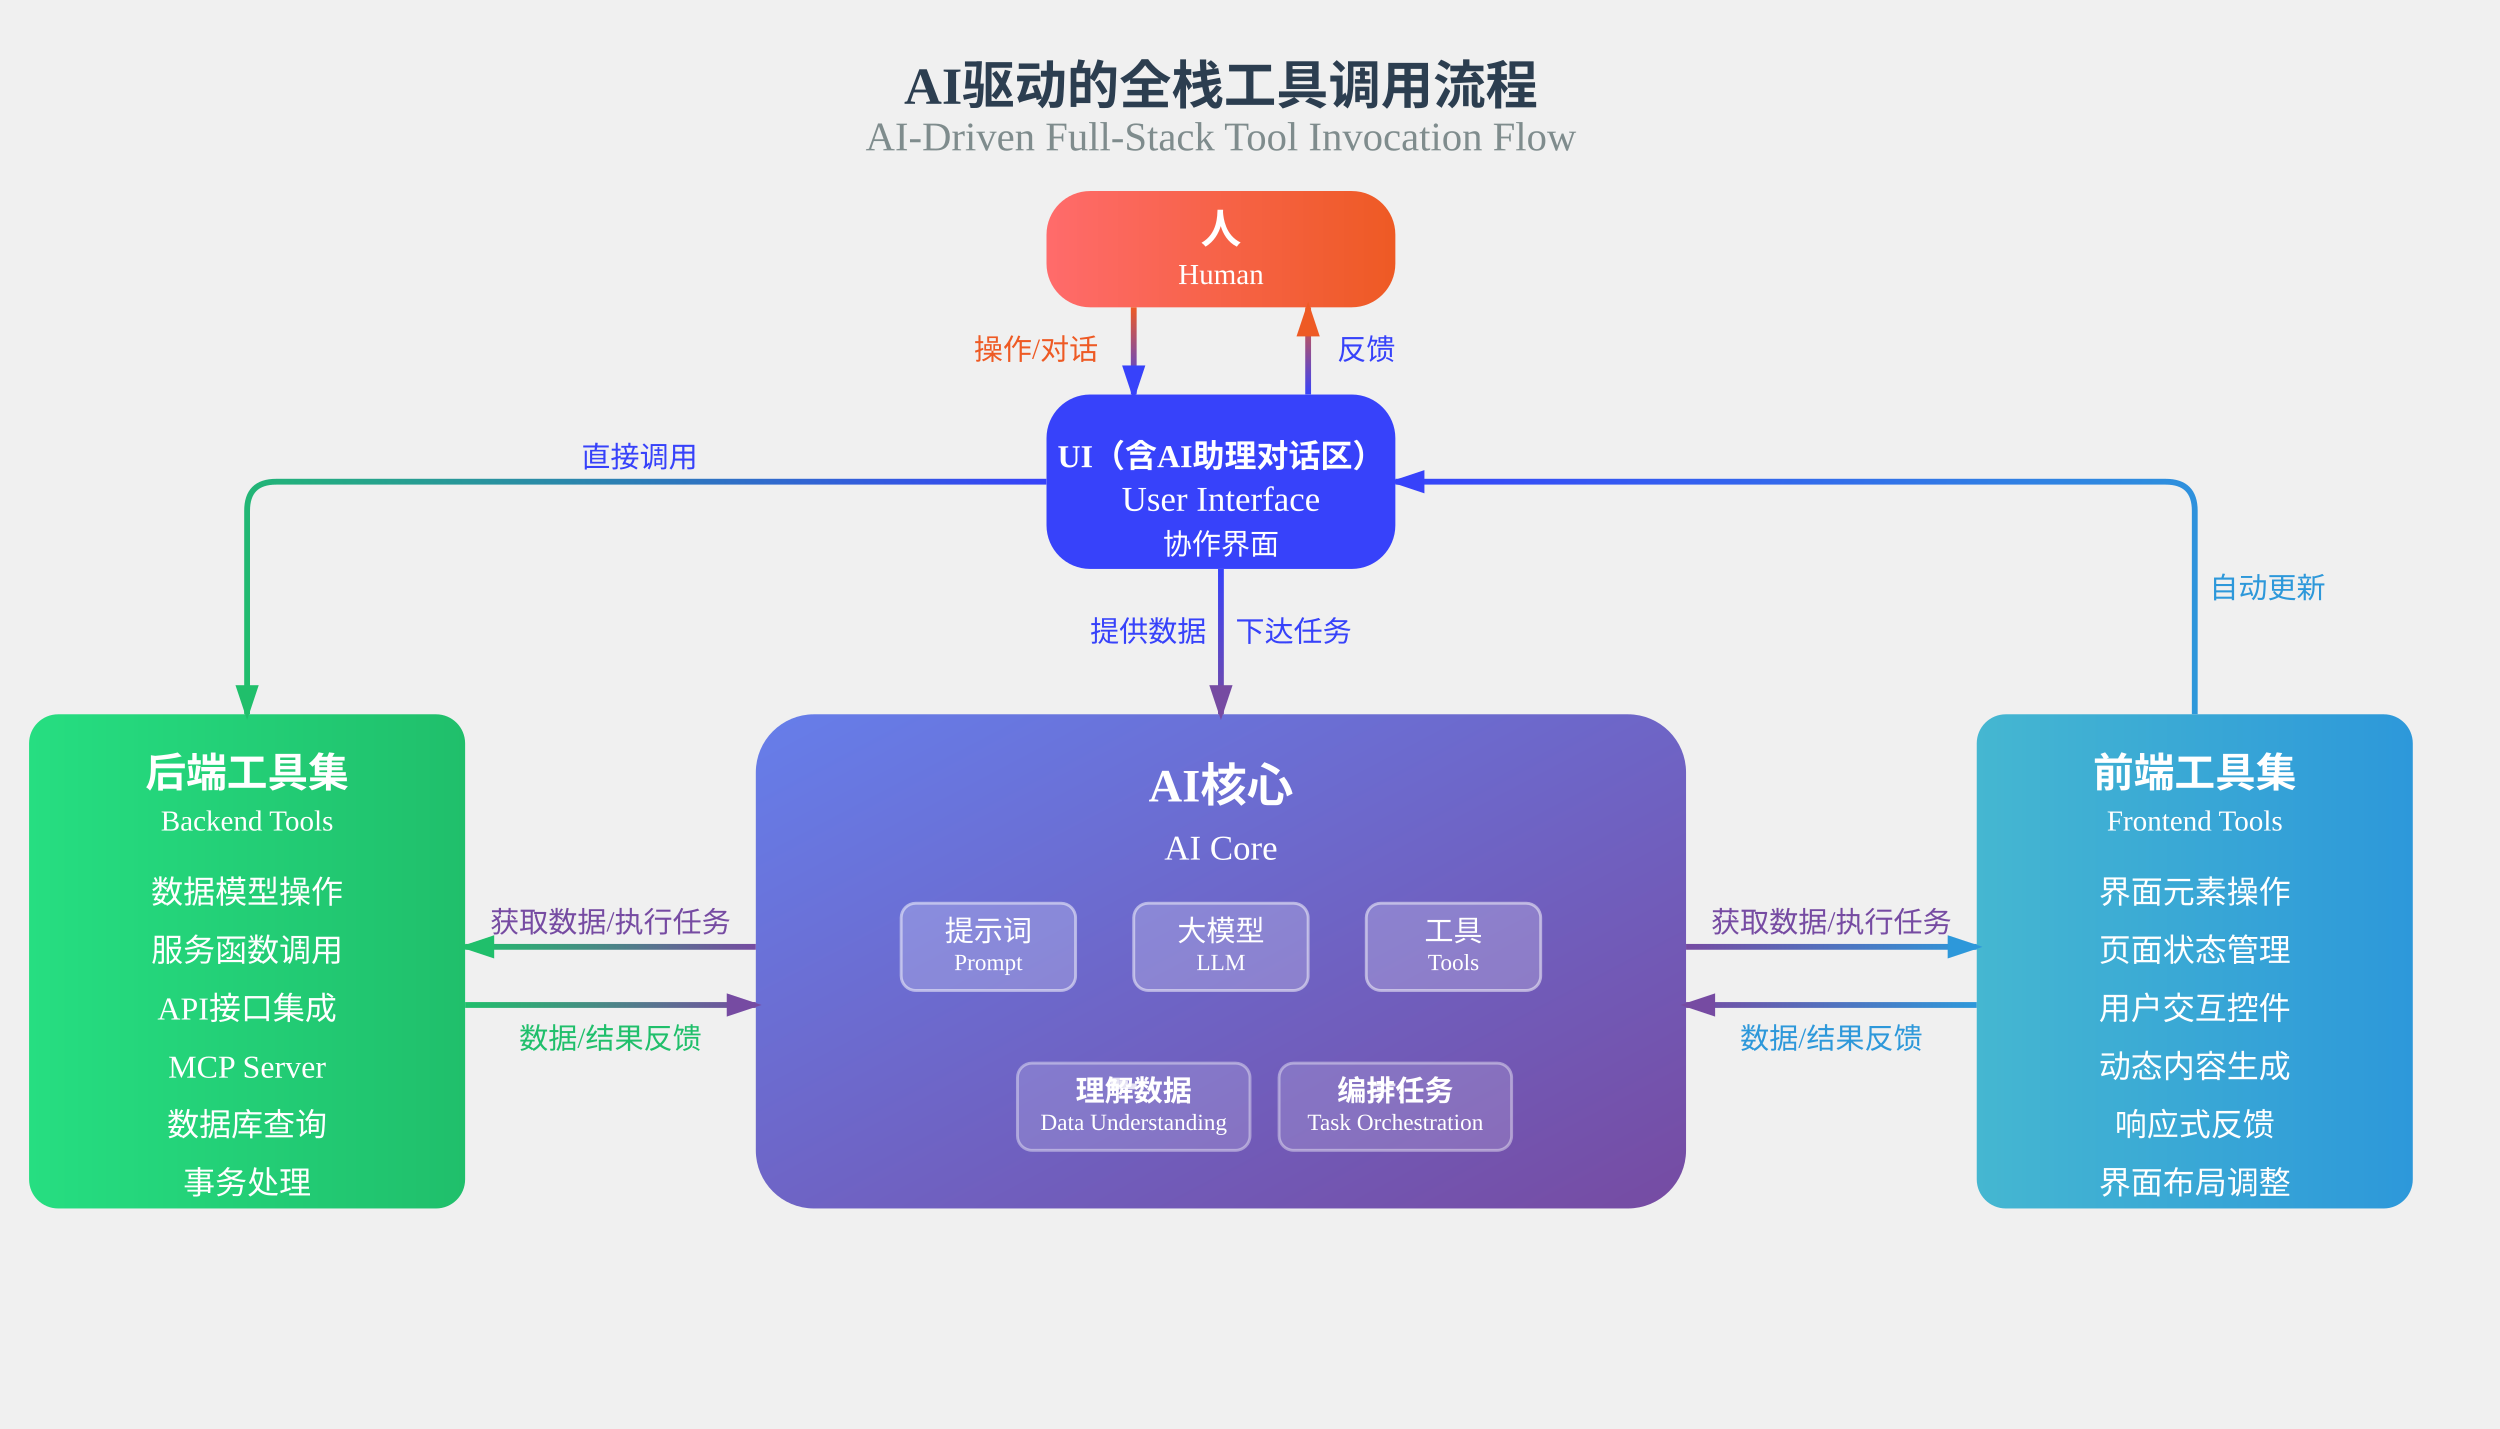
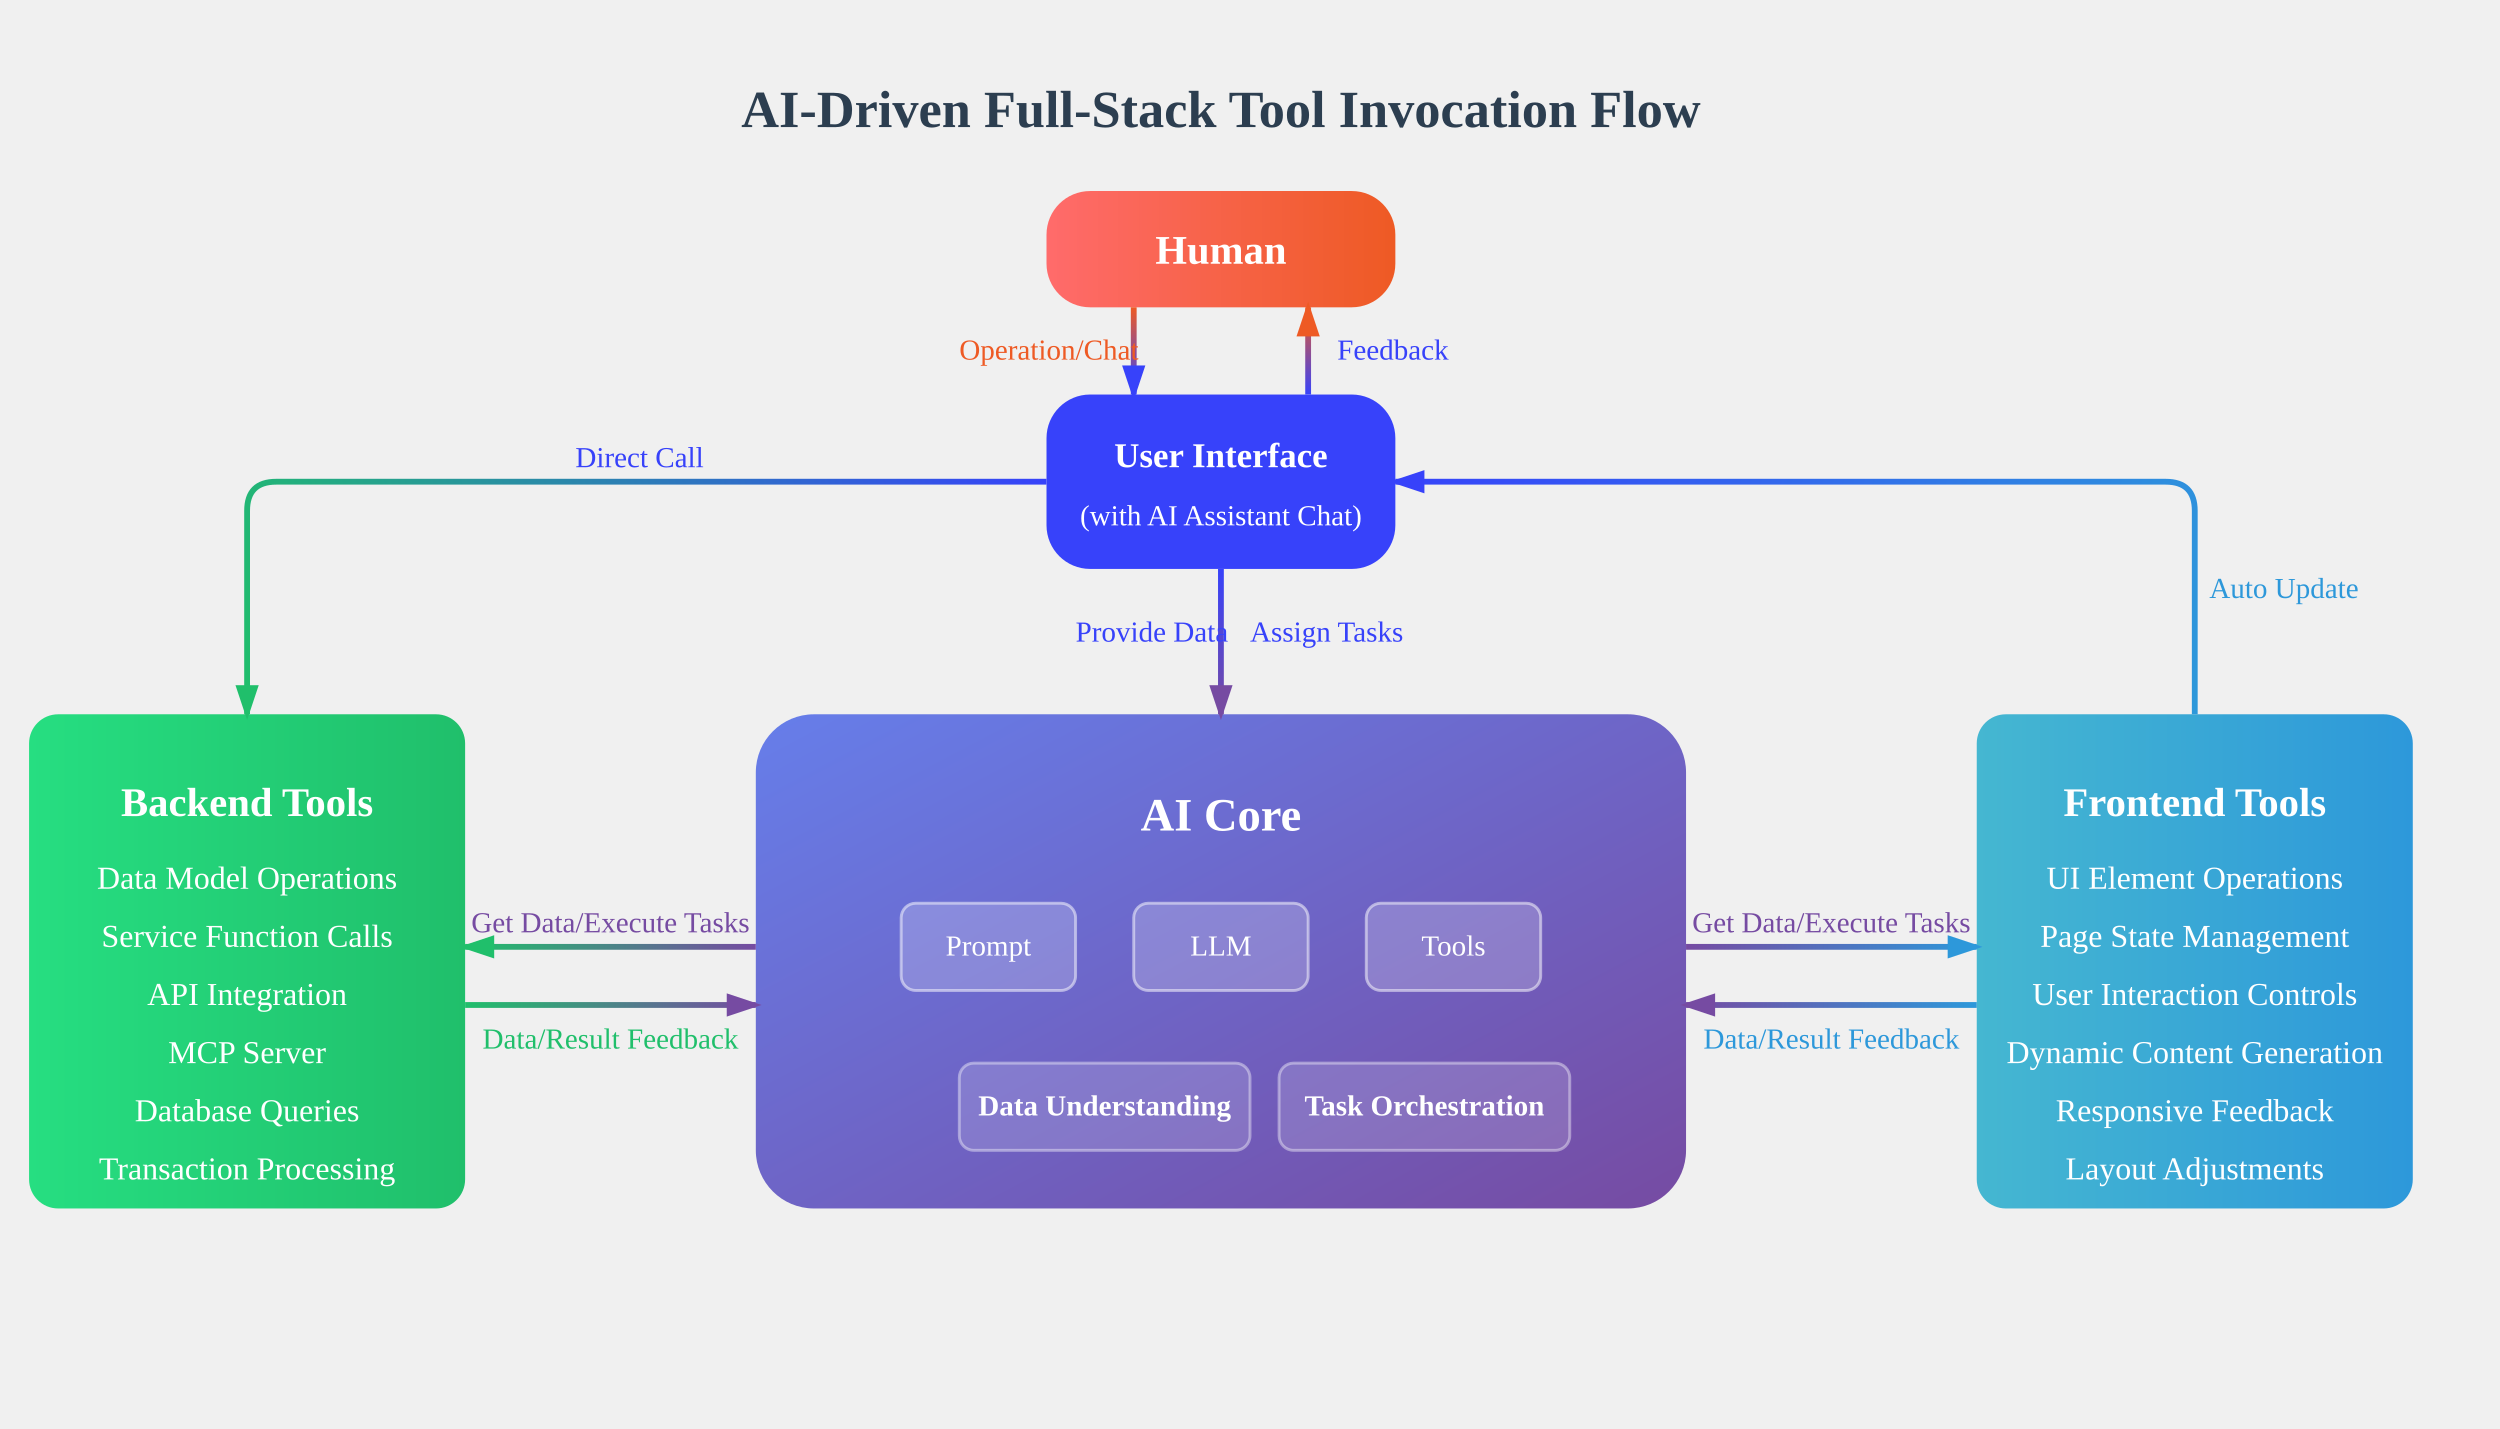
<svg xmlns="http://www.w3.org/2000/svg" width="840" height="480" viewBox="-20 0 860 480">
  <defs>
    <linearGradient id="aiCoreGrad" x1="0%" y1="0%" x2="100%" y2="100%">
      <stop offset="0%" style="stop-color:#667eea;stop-opacity:1" />
      <stop offset="100%" style="stop-color:#764ba2;stop-opacity:1" />
    </linearGradient>
    <linearGradient id="humanGrad" x1="0%" y1="0%" x2="100%" y2="0%">
      <stop offset="0%" style="stop-color:#ff6b6b;stop-opacity:1" />
      <stop offset="100%" style="stop-color:#ee5a24;stop-opacity:1" />
    </linearGradient>
    <linearGradient id="backendGrad" x1="0%" y1="0%" x2="100%" y2="0%">
      <stop offset="0%" style="stop-color:#26de81;stop-opacity:1" />
      <stop offset="100%" style="stop-color:#20bf6b;stop-opacity:1" />
    </linearGradient>
    <linearGradient id="frontendGrad" x1="0%" y1="0%" x2="100%" y2="0%">
      <stop offset="0%" style="stop-color:#45b7d1;stop-opacity:1" />
      <stop offset="100%" style="stop-color:#2d98da;stop-opacity:1" />
    </linearGradient>
    <radialGradient id="dataTaskGrad" cx="50%" cy="50%" r="50%">
      <stop offset="0%" style="stop-color:#ffd700;stop-opacity:1" />
      <stop offset="100%" style="stop-color:#ff8c00;stop-opacity:1" />
    </radialGradient>
    <marker id="arrowhead" markerWidth="8" markerHeight="6" refX="7" refY="3" orient="auto">
      <polygon points="0 0, 8 3, 0 6" fill="#495057" />
    </marker>
    <marker id="arrowheadBlue" markerWidth="8" markerHeight="6" refX="7" refY="3" orient="auto">
      <polygon points="0 0, 8 3, 0 6" fill="#2d98da" />
    </marker>
    <marker id="arrowheadGreen" markerWidth="8" markerHeight="6" refX="7" refY="3" orient="auto">
      <polygon points="0 0, 8 3, 0 6" fill="#20bf6b" />
    </marker>
    <marker id="arrowheadRed" markerWidth="8" markerHeight="6" refX="7" refY="3" orient="auto">
      <polygon points="0 0, 8 3, 0 6" fill="#ee5a24" />
    </marker>
    <marker id="arrowheadPurple" markerWidth="8" markerHeight="6" refX="7" refY="3" orient="auto">
      <polygon points="0 0, 8 3, 0 6" fill="#9c88ff" />
    </marker>
    <marker id="arrowheadDarkBlue" markerWidth="8" markerHeight="6" refX="7" refY="3" orient="auto">
      <polygon points="0 0, 8 3, 0 6" fill="#3742fa" />
    </marker>
    <marker id="arrowheadAIColor" markerWidth="6" markerHeight="4" refX="5" refY="2" orient="auto">
      <polygon points="0 0, 6 2, 0 4" fill="#764ba2" />
    </marker>
    <marker id="arrowheadHumanColor" markerWidth="6" markerHeight="4" refX="5" refY="2" orient="auto">
      <polygon points="0 0, 6 2, 0 4" fill="#ee5a24" />
    </marker>
    <marker id="arrowheadFrontendUIColor" markerWidth="6" markerHeight="4" refX="5" refY="2" orient="auto">
      <polygon points="0 0, 6 2, 0 4" fill="#3742fa" />
    </marker>
    <marker id="arrowheadBackendColor" markerWidth="6" markerHeight="4" refX="5" refY="2" orient="auto">
      <polygon points="0 0, 6 2, 0 4" fill="#20bf6b" />
    </marker>
    <marker id="arrowheadFrontendToolsColor" markerWidth="6" markerHeight="4" refX="5" refY="2" orient="auto">
      <polygon points="0 0, 6 2, 0 4" fill="#2d98da" />
    </marker>
    <marker id="arrowheadDataTaskColor" markerWidth="6" markerHeight="4" refX="5" refY="2" orient="auto">
      <polygon points="0 0, 6 2, 0 4" fill="#ff8c00" />
    </marker>
    <linearGradient id="gradientHumanToAI" gradientUnits="userSpaceOnUse" x1="300" y1="160" x2="300" y2="220">
      <stop offset="0%" style="stop-color:#ee5a24;stop-opacity:1" />
      <stop offset="100%" style="stop-color:#764ba2;stop-opacity:1" />
    </linearGradient>
    <linearGradient id="gradientFrontendUIToAI" gradientUnits="userSpaceOnUse" x1="400" y1="190" x2="400" y2="240">
      <stop offset="0%" style="stop-color:#3742fa;stop-opacity:1" />
      <stop offset="100%" style="stop-color:#764ba2;stop-opacity:1" />
    </linearGradient>
    <linearGradient id="gradientHumanToFrontendUI" gradientUnits="userSpaceOnUse" x1="370" y1="100" x2="370" y2="130">
      <stop offset="0%" style="stop-color:#ee5a24;stop-opacity:1" />
      <stop offset="100%" style="stop-color:#3742fa;stop-opacity:1" />
    </linearGradient>
    <linearGradient id="gradientFrontendUIToHuman" gradientUnits="userSpaceOnUse" x1="430" y1="130" x2="430" y2="100">
      <stop offset="0%" style="stop-color:#3742fa;stop-opacity:1" />
      <stop offset="100%" style="stop-color:#ee5a24;stop-opacity:1" />
    </linearGradient>
    <linearGradient id="gradientAIToBackend" gradientUnits="userSpaceOnUse" x1="240" y1="320" x2="140" y2="320">
      <stop offset="0%" style="stop-color:#764ba2;stop-opacity:1" />
      <stop offset="100%" style="stop-color:#20bf6b;stop-opacity:1" />
    </linearGradient>
    <linearGradient id="gradientBackendToAI" gradientUnits="userSpaceOnUse" x1="140" y1="340" x2="240" y2="340">
      <stop offset="0%" style="stop-color:#20bf6b;stop-opacity:1" />
      <stop offset="100%" style="stop-color:#764ba2;stop-opacity:1" />
    </linearGradient>
    <linearGradient id="gradientAIToFrontendTools" gradientUnits="userSpaceOnUse" x1="560" y1="320" x2="660" y2="320">
      <stop offset="0%" style="stop-color:#764ba2;stop-opacity:1" />
      <stop offset="100%" style="stop-color:#2d98da;stop-opacity:1" />
    </linearGradient>
    <linearGradient id="gradientFrontendToolsToAI" gradientUnits="userSpaceOnUse" x1="660" y1="340" x2="560" y2="340">
      <stop offset="0%" style="stop-color:#2d98da;stop-opacity:1" />
      <stop offset="100%" style="stop-color:#764ba2;stop-opacity:1" />
    </linearGradient>
    <linearGradient id="gradientFrontendToolsToUI" gradientUnits="userSpaceOnUse" x1="735" y1="240" x2="460" y2="150">
      <stop offset="0%" style="stop-color:#2d98da;stop-opacity:1" />
      <stop offset="100%" style="stop-color:#3742fa;stop-opacity:1" />
    </linearGradient>
    <linearGradient id="gradientCollaboration" gradientUnits="userSpaceOnUse" x1="300" y1="80" x2="500" y2="80">
      <stop offset="0%" style="stop-color:#ee5a24;stop-opacity:1" />
      <stop offset="50%" style="stop-color:#ff8c00;stop-opacity:1" />
      <stop offset="100%" style="stop-color:#3742fa;stop-opacity:1" />
    </linearGradient>
    <linearGradient id="gradientUIToBackend" gradientUnits="userSpaceOnUse" x1="340" y1="160" x2="65" y2="240">
      <stop offset="0%" style="stop-color:#3742fa;stop-opacity:1" />
      <stop offset="100%" style="stop-color:#20bf6b;stop-opacity:1" />
    </linearGradient>
  </defs>
-   <text x="400" y="30" text-anchor="middle" font-size="18" font-weight="bold" fill="#2c3e50">AI驱动的全栈工具调用流程</text>
-   <text x="400" y="46" text-anchor="middle" font-size="14" fill="#7f8c8d">AI-Driven Full-Stack Tool Invocation Flow</text>
+   <text x="400" y="38" text-anchor="middle" font-size="18" font-weight="bold" fill="#2c3e50">AI-Driven Full-Stack Tool Invocation Flow</text>
  <rect x="340" y="60" width="120" height="40" rx="15" fill="url(#humanGrad)" />
-   <text x="400" y="78" text-anchor="middle" fill="white" font-size="14" font-weight="bold">人</text>
-   <text x="400" y="92" text-anchor="middle" fill="white" font-size="10">Human</text>
+   <text x="400" y="85" text-anchor="middle" fill="white" font-size="14" font-weight="bold">Human</text>
  <rect x="340" y="130" width="120" height="60" rx="15" fill="#3742fa" />
-   <text x="400" y="155" text-anchor="middle" fill="white" font-size="11" font-weight="bold">UI（含AI助理对话区）</text>
-   <text x="400" y="170" text-anchor="middle" fill="white" font-size="12">User Interface</text>
-   <text x="400" y="185" text-anchor="middle" fill="white" font-size="10">协作界面</text>
+   <text x="400" y="155" text-anchor="middle" fill="white" font-size="12" font-weight="bold">User Interface</text>
+   <text x="400" y="175" text-anchor="middle" fill="white" font-size="10">(with AI Assistant Chat)</text>
  <rect x="240" y="240" width="320" height="170" rx="20" fill="url(#aiCoreGrad)" />
-   <text x="400" y="270" text-anchor="middle" fill="white" font-size="16" font-weight="bold">AI核心</text>
-   <text x="400" y="290" text-anchor="middle" fill="white" font-size="12">AI Core</text>
-   <rect x="330" y="360" width="80" height="30" rx="5" fill="rgba(255,255,255,0.15)" stroke="rgba(255,255,255,0.4)" stroke-width="1" />
-   <text x="370" y="373" text-anchor="middle" fill="white" font-size="10" font-weight="bold">理解数据</text>
-   <text x="370" y="383" text-anchor="middle" fill="white" font-size="8">Data Understanding</text>
-   <rect x="420" y="360" width="80" height="30" rx="5" fill="rgba(255,255,255,0.15)" stroke="rgba(255,255,255,0.4)" stroke-width="1" />
-   <text x="460" y="373" text-anchor="middle" fill="white" font-size="10" font-weight="bold">编排任务</text>
-   <text x="460" y="383" text-anchor="middle" fill="white" font-size="8">Task Orchestration</text>
-   <rect x="362" y="365" width="3" height="4" fill="white" opacity="0.8" />
-   <rect x="365" y="366" width="3" height="3" fill="white" opacity="0.8" />
-   <rect x="368" y="367" width="3" height="2" fill="white" opacity="0.8" />
-   <rect x="452" y="367" width="8" height="1" fill="white" opacity="0.8" />
-   <rect x="452" y="369" width="6" height="1" fill="white" opacity="0.8" />
-   <rect x="452" y="371" width="4" height="1" fill="white" opacity="0.8" />
-   <circle cx="462" cy="368" r="0.8" fill="white" opacity="0.8" />
-   <circle cx="462" cy="370" r="0.8" fill="white" opacity="0.8" />
-   <circle cx="462" cy="372" r="0.8" fill="white" opacity="0.8" />
+   <text x="400" y="280" text-anchor="middle" fill="white" font-size="16" font-weight="bold">AI Core</text>
+   <rect x="310" y="360" width="100" height="30" rx="5" fill="rgba(255,255,255,0.15)" stroke="rgba(255,255,255,0.4)" stroke-width="1" />
+   <text x="360" y="378" text-anchor="middle" fill="white" font-size="10" font-weight="bold">Data Understanding</text>
+   <rect x="420" y="360" width="100" height="30" rx="5" fill="rgba(255,255,255,0.15)" stroke="rgba(255,255,255,0.4)" stroke-width="1" />
+   <text x="470" y="378" text-anchor="middle" fill="white" font-size="10" font-weight="bold">Task Orchestration</text>
  <rect x="290" y="305" width="60" height="30" rx="5" fill="rgba(255,255,255,0.2)" stroke="rgba(255,255,255,0.5)" stroke-width="1" />
-   <text x="320" y="318" text-anchor="middle" fill="white" font-size="10">提示词</text>
-   <text x="320" y="328" text-anchor="middle" fill="white" font-size="8">Prompt</text>
+   <text x="320" y="323" text-anchor="middle" fill="white" font-size="10">Prompt</text>
  <rect x="370" y="305" width="60" height="30" rx="5" fill="rgba(255,255,255,0.2)" stroke="rgba(255,255,255,0.5)" stroke-width="1" />
-   <text x="400" y="318" text-anchor="middle" fill="white" font-size="10">大模型</text>
-   <text x="400" y="328" text-anchor="middle" fill="white" font-size="8">LLM</text>
+   <text x="400" y="323" text-anchor="middle" fill="white" font-size="10">LLM</text>
  <rect x="450" y="305" width="60" height="30" rx="5" fill="rgba(255,255,255,0.2)" stroke="rgba(255,255,255,0.5)" stroke-width="1" />
-   <text x="480" y="318" text-anchor="middle" fill="white" font-size="10">工具</text>
-   <text x="480" y="328" text-anchor="middle" fill="white" font-size="8">Tools</text>
+   <text x="480" y="323" text-anchor="middle" fill="white" font-size="10">Tools</text>
  <rect x="-10" y="240" width="150" height="170" rx="10" fill="url(#backendGrad)" />
-   <text x="65" y="265" text-anchor="middle" fill="white" font-size="14" font-weight="bold">后端工具集</text>
-   <text x="65" y="280" text-anchor="middle" fill="white" font-size="10">Backend Tools</text>
-   <text x="65" y="305" text-anchor="middle" fill="white" font-size="11">数据模型操作</text>
-   <text x="65" y="325" text-anchor="middle" fill="white" font-size="11">服务函数调用</text>
-   <text x="65" y="345" text-anchor="middle" fill="white" font-size="11">API接口集成</text>
-   <text x="65" y="365" text-anchor="middle" fill="white" font-size="11">MCP Server</text>
-   <text x="65" y="385" text-anchor="middle" fill="white" font-size="11">数据库查询</text>
-   <text x="65" y="405" text-anchor="middle" fill="white" font-size="11">事务处理</text>
+   <text x="65" y="275" text-anchor="middle" fill="white" font-size="14" font-weight="bold">Backend Tools</text>
+   <text x="65" y="300" text-anchor="middle" fill="white" font-size="11">Data Model Operations</text>
+   <text x="65" y="320" text-anchor="middle" fill="white" font-size="11">Service Function Calls</text>
+   <text x="65" y="340" text-anchor="middle" fill="white" font-size="11">API Integration</text>
+   <text x="65" y="360" text-anchor="middle" fill="white" font-size="11">MCP Server</text>
+   <text x="65" y="380" text-anchor="middle" fill="white" font-size="11">Database Queries</text>
+   <text x="65" y="400" text-anchor="middle" fill="white" font-size="11">Transaction Processing</text>
  <rect x="660" y="240" width="150" height="170" rx="10" fill="url(#frontendGrad)" />
-   <text x="735" y="265" text-anchor="middle" fill="white" font-size="14" font-weight="bold">前端工具集</text>
-   <text x="735" y="280" text-anchor="middle" fill="white" font-size="10">Frontend Tools</text>
-   <text x="735" y="305" text-anchor="middle" fill="white" font-size="11">界面元素操作</text>
-   <text x="735" y="325" text-anchor="middle" fill="white" font-size="11">页面状态管理</text>
-   <text x="735" y="345" text-anchor="middle" fill="white" font-size="11">用户交互控件</text>
-   <text x="735" y="365" text-anchor="middle" fill="white" font-size="11">动态内容生成</text>
-   <text x="735" y="385" text-anchor="middle" fill="white" font-size="11">响应式反馈</text>
-   <text x="735" y="405" text-anchor="middle" fill="white" font-size="11">界面布局调整</text>
+   <text x="735" y="275" text-anchor="middle" fill="white" font-size="14" font-weight="bold">Frontend Tools</text>
+   <text x="735" y="300" text-anchor="middle" fill="white" font-size="11">UI Element Operations</text>
+   <text x="735" y="320" text-anchor="middle" fill="white" font-size="11">Page State Management</text>
+   <text x="735" y="340" text-anchor="middle" fill="white" font-size="11">User Interaction Controls</text>
+   <text x="735" y="360" text-anchor="middle" fill="white" font-size="11">Dynamic Content Generation</text>
+   <text x="735" y="380" text-anchor="middle" fill="white" font-size="11">Responsive Feedback</text>
+   <text x="735" y="400" text-anchor="middle" fill="white" font-size="11">Layout Adjustments</text>
  <path d="M 340 160 L 75 160 Q 65 160 65 170 L 65 240" stroke="url(#gradientUIToBackend)" stroke-width="2" fill="none" marker-end="url(#arrowheadBackendColor)" />
-   <text x="200" y="155" text-anchor="middle" fill="#3742fa" font-size="10">直接调用</text>
+   <text x="200" y="155" text-anchor="middle" fill="#3742fa" font-size="10">Direct Call</text>
  <path d="M 400 190 L 400 240" stroke="url(#gradientFrontendUIToAI)" stroke-width="2" fill="none" marker-end="url(#arrowheadAIColor)" />
-   <text x="355" y="215" fill="#3742fa" font-size="10">提供数据</text>
-   <text x="405" y="215" fill="#3742fa" font-size="10">下达任务</text>
+   <text x="350" y="215" fill="#3742fa" font-size="10">Provide Data</text>
+   <text x="410" y="215" fill="#3742fa" font-size="10">Assign Tasks</text>
  <path d="M 370 100 L 370 130" stroke="url(#gradientHumanToFrontendUI)" stroke-width="2" fill="none" marker-end="url(#arrowheadFrontendUIColor)" />
-   <text x="315" y="118" fill="#ee5a24" font-size="10">操作/对话</text>
+   <text x="310" y="118" fill="#ee5a24" font-size="10">Operation/Chat</text>
  <path d="M 430 130 L 430 100" stroke="url(#gradientFrontendUIToHuman)" stroke-width="2" fill="none" marker-end="url(#arrowheadHumanColor)" />
-   <text x="440" y="118" fill="#3742fa" font-size="10">反馈</text>
+   <text x="440" y="118" fill="#3742fa" font-size="10">Feedback</text>
  <path d="M 240 320 L 140 320" stroke="url(#gradientAIToBackend)" stroke-width="2" fill="none" marker-end="url(#arrowheadBackendColor)" />
-   <text x="190" y="315" text-anchor="middle" fill="#764ba2" font-size="10">获取数据/执行任务</text>
+   <text x="190" y="315" text-anchor="middle" fill="#764ba2" font-size="10">Get Data/Execute Tasks</text>
  <path d="M 140 340 L 240 340" stroke="url(#gradientBackendToAI)" stroke-width="2" fill="none" marker-end="url(#arrowheadAIColor)" />
-   <text x="190" y="355" text-anchor="middle" fill="#20bf6b" font-size="10">数据/结果反馈</text>
+   <text x="190" y="355" text-anchor="middle" fill="#20bf6b" font-size="10">Data/Result Feedback</text>
  <path d="M 560 320 L 660 320" stroke="url(#gradientAIToFrontendTools)" stroke-width="2" fill="none" marker-end="url(#arrowheadFrontendToolsColor)" />
-   <text x="610" y="315" text-anchor="middle" fill="#764ba2" font-size="10">获取数据/执行任务</text>
+   <text x="610" y="315" text-anchor="middle" fill="#764ba2" font-size="10">Get Data/Execute Tasks</text>
  <path d="M 660 340 L 560 340" stroke="url(#gradientFrontendToolsToAI)" stroke-width="2" fill="none" marker-end="url(#arrowheadAIColor)" />
-   <text x="610" y="355" text-anchor="middle" fill="#2d98da" font-size="10">数据/结果反馈</text>
+   <text x="610" y="355" text-anchor="middle" fill="#2d98da" font-size="10">Data/Result Feedback</text>
  <path d="M 735 240 L 735 170 Q 735 160 725 160 L 460 160" stroke="url(#gradientFrontendToolsToUI)" stroke-width="2" fill="none" marker-end="url(#arrowheadFrontendUIColor)" />
-   <text x="740" y="200" fill="#2d98da" font-size="10">自动更新</text>
+   <text x="740" y="200" fill="#2d98da" font-size="10">Auto Update</text>
</svg>
